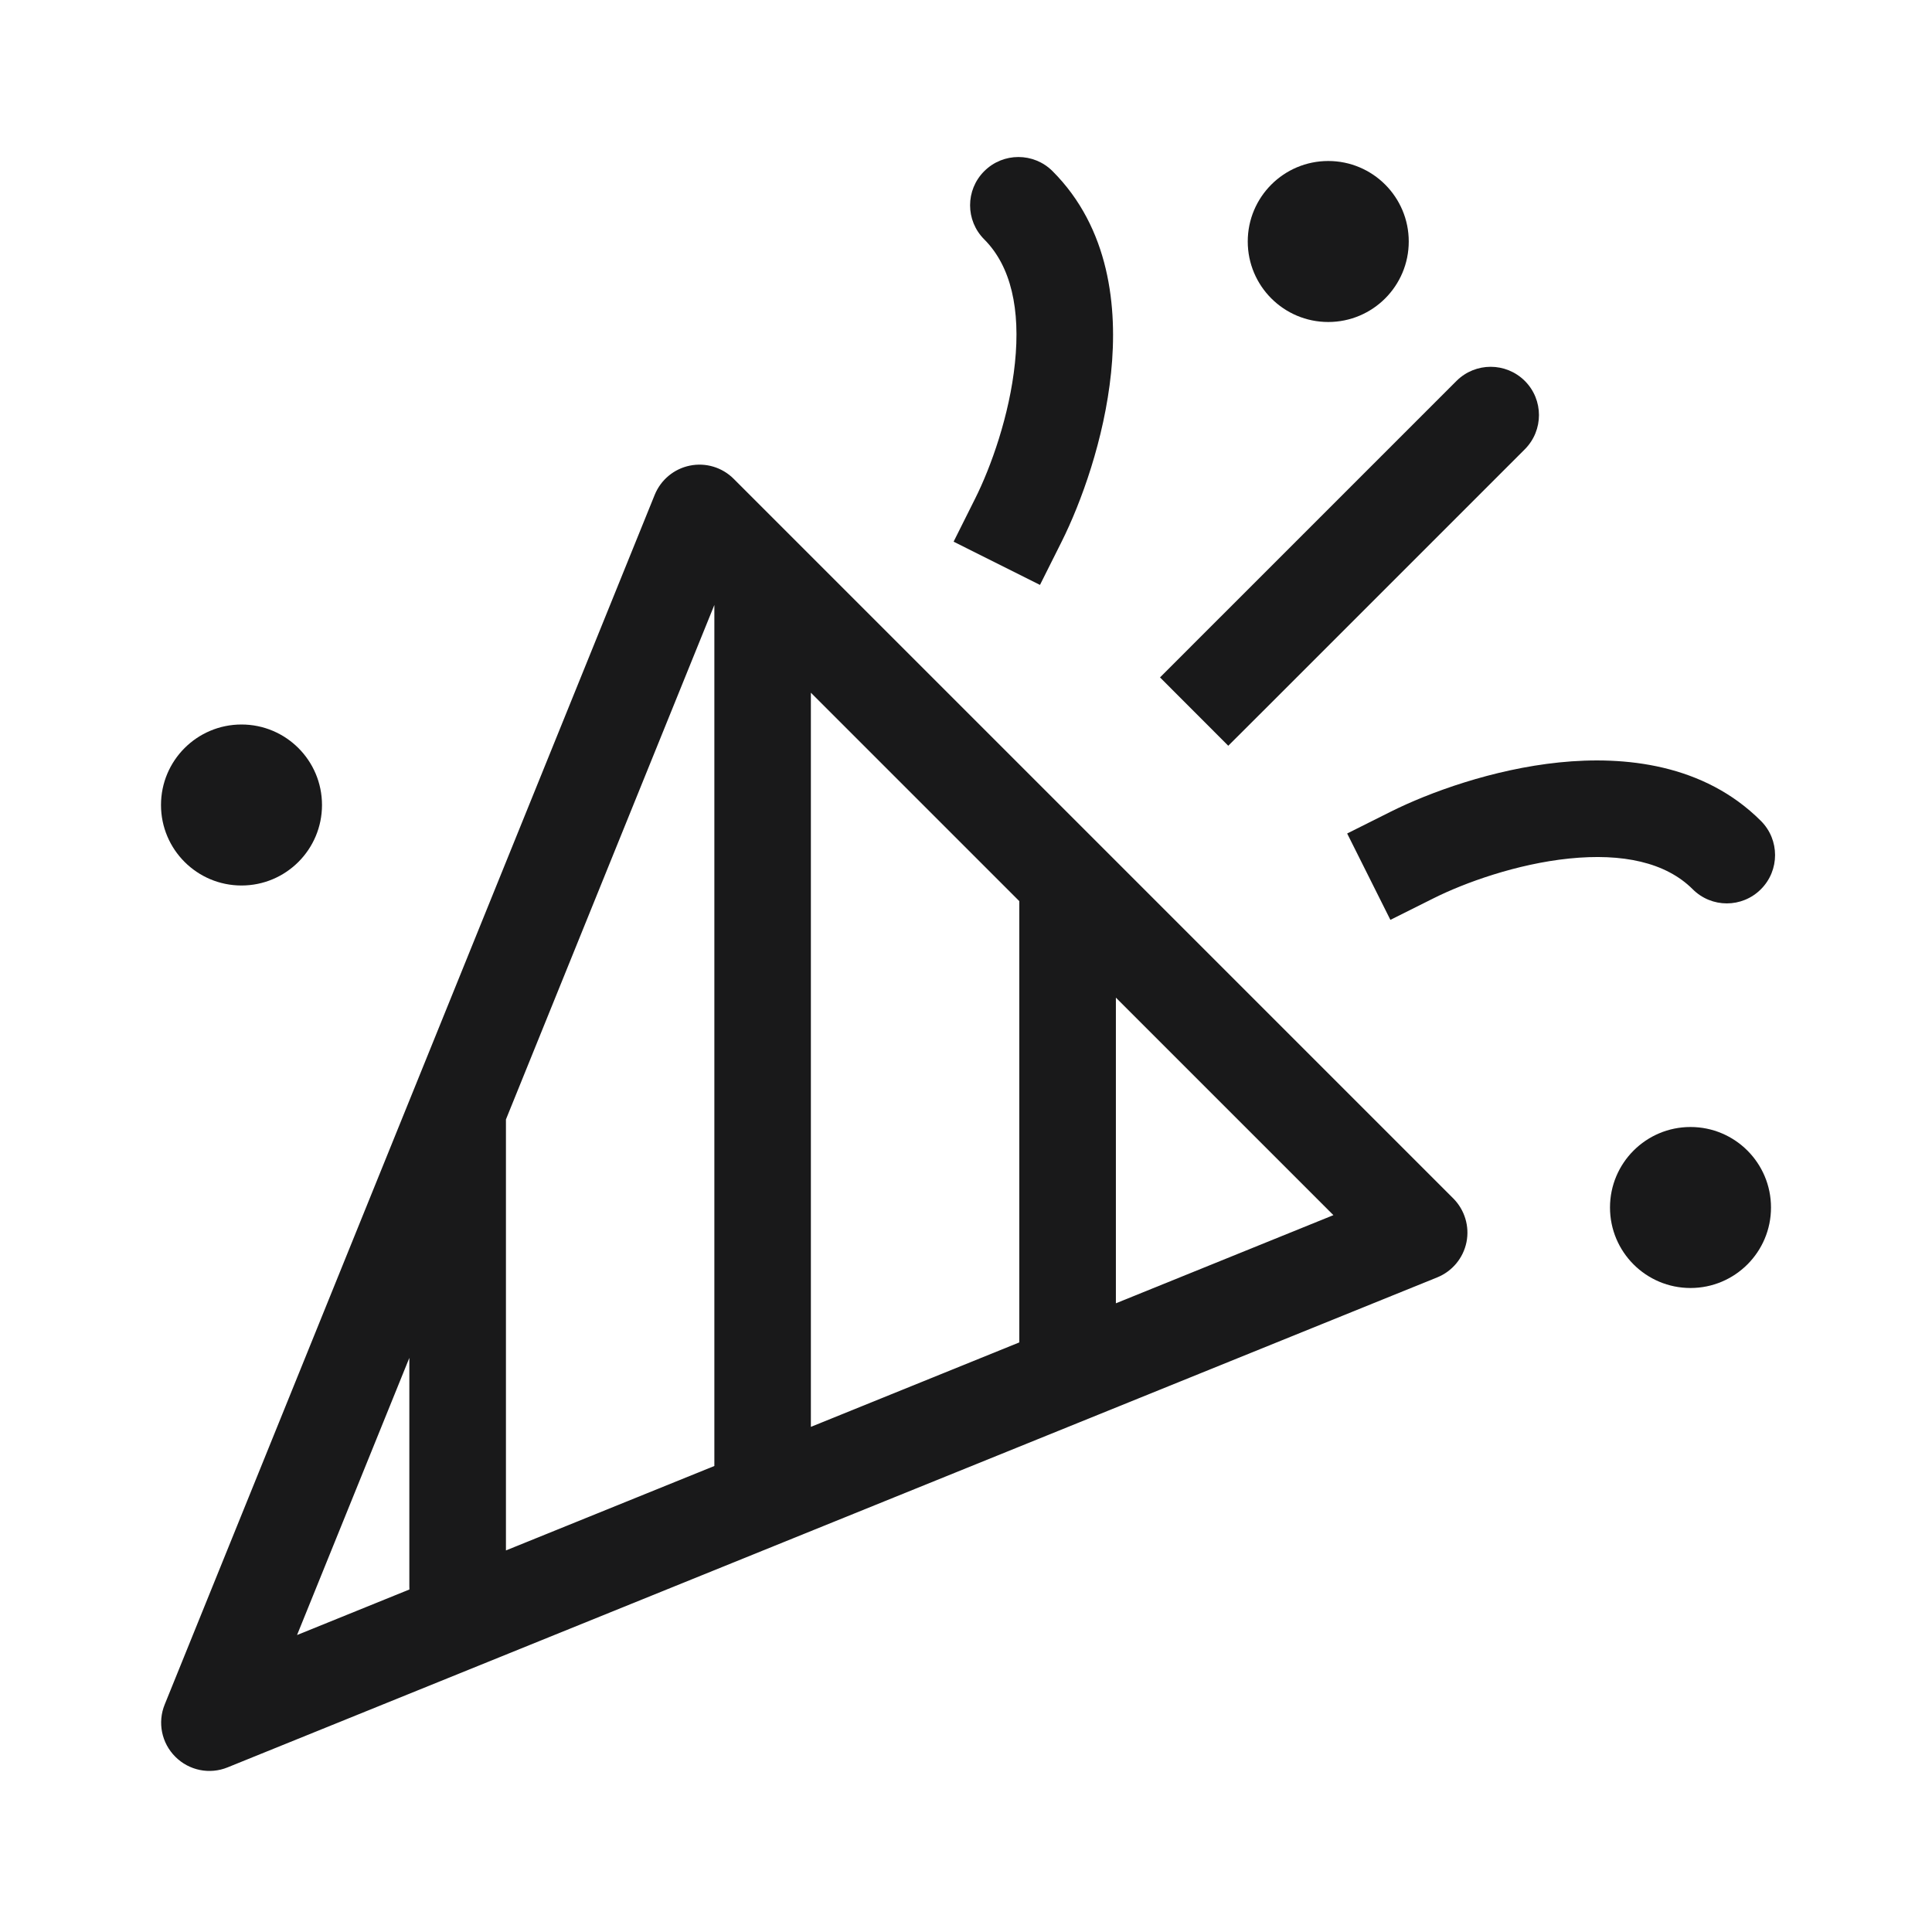
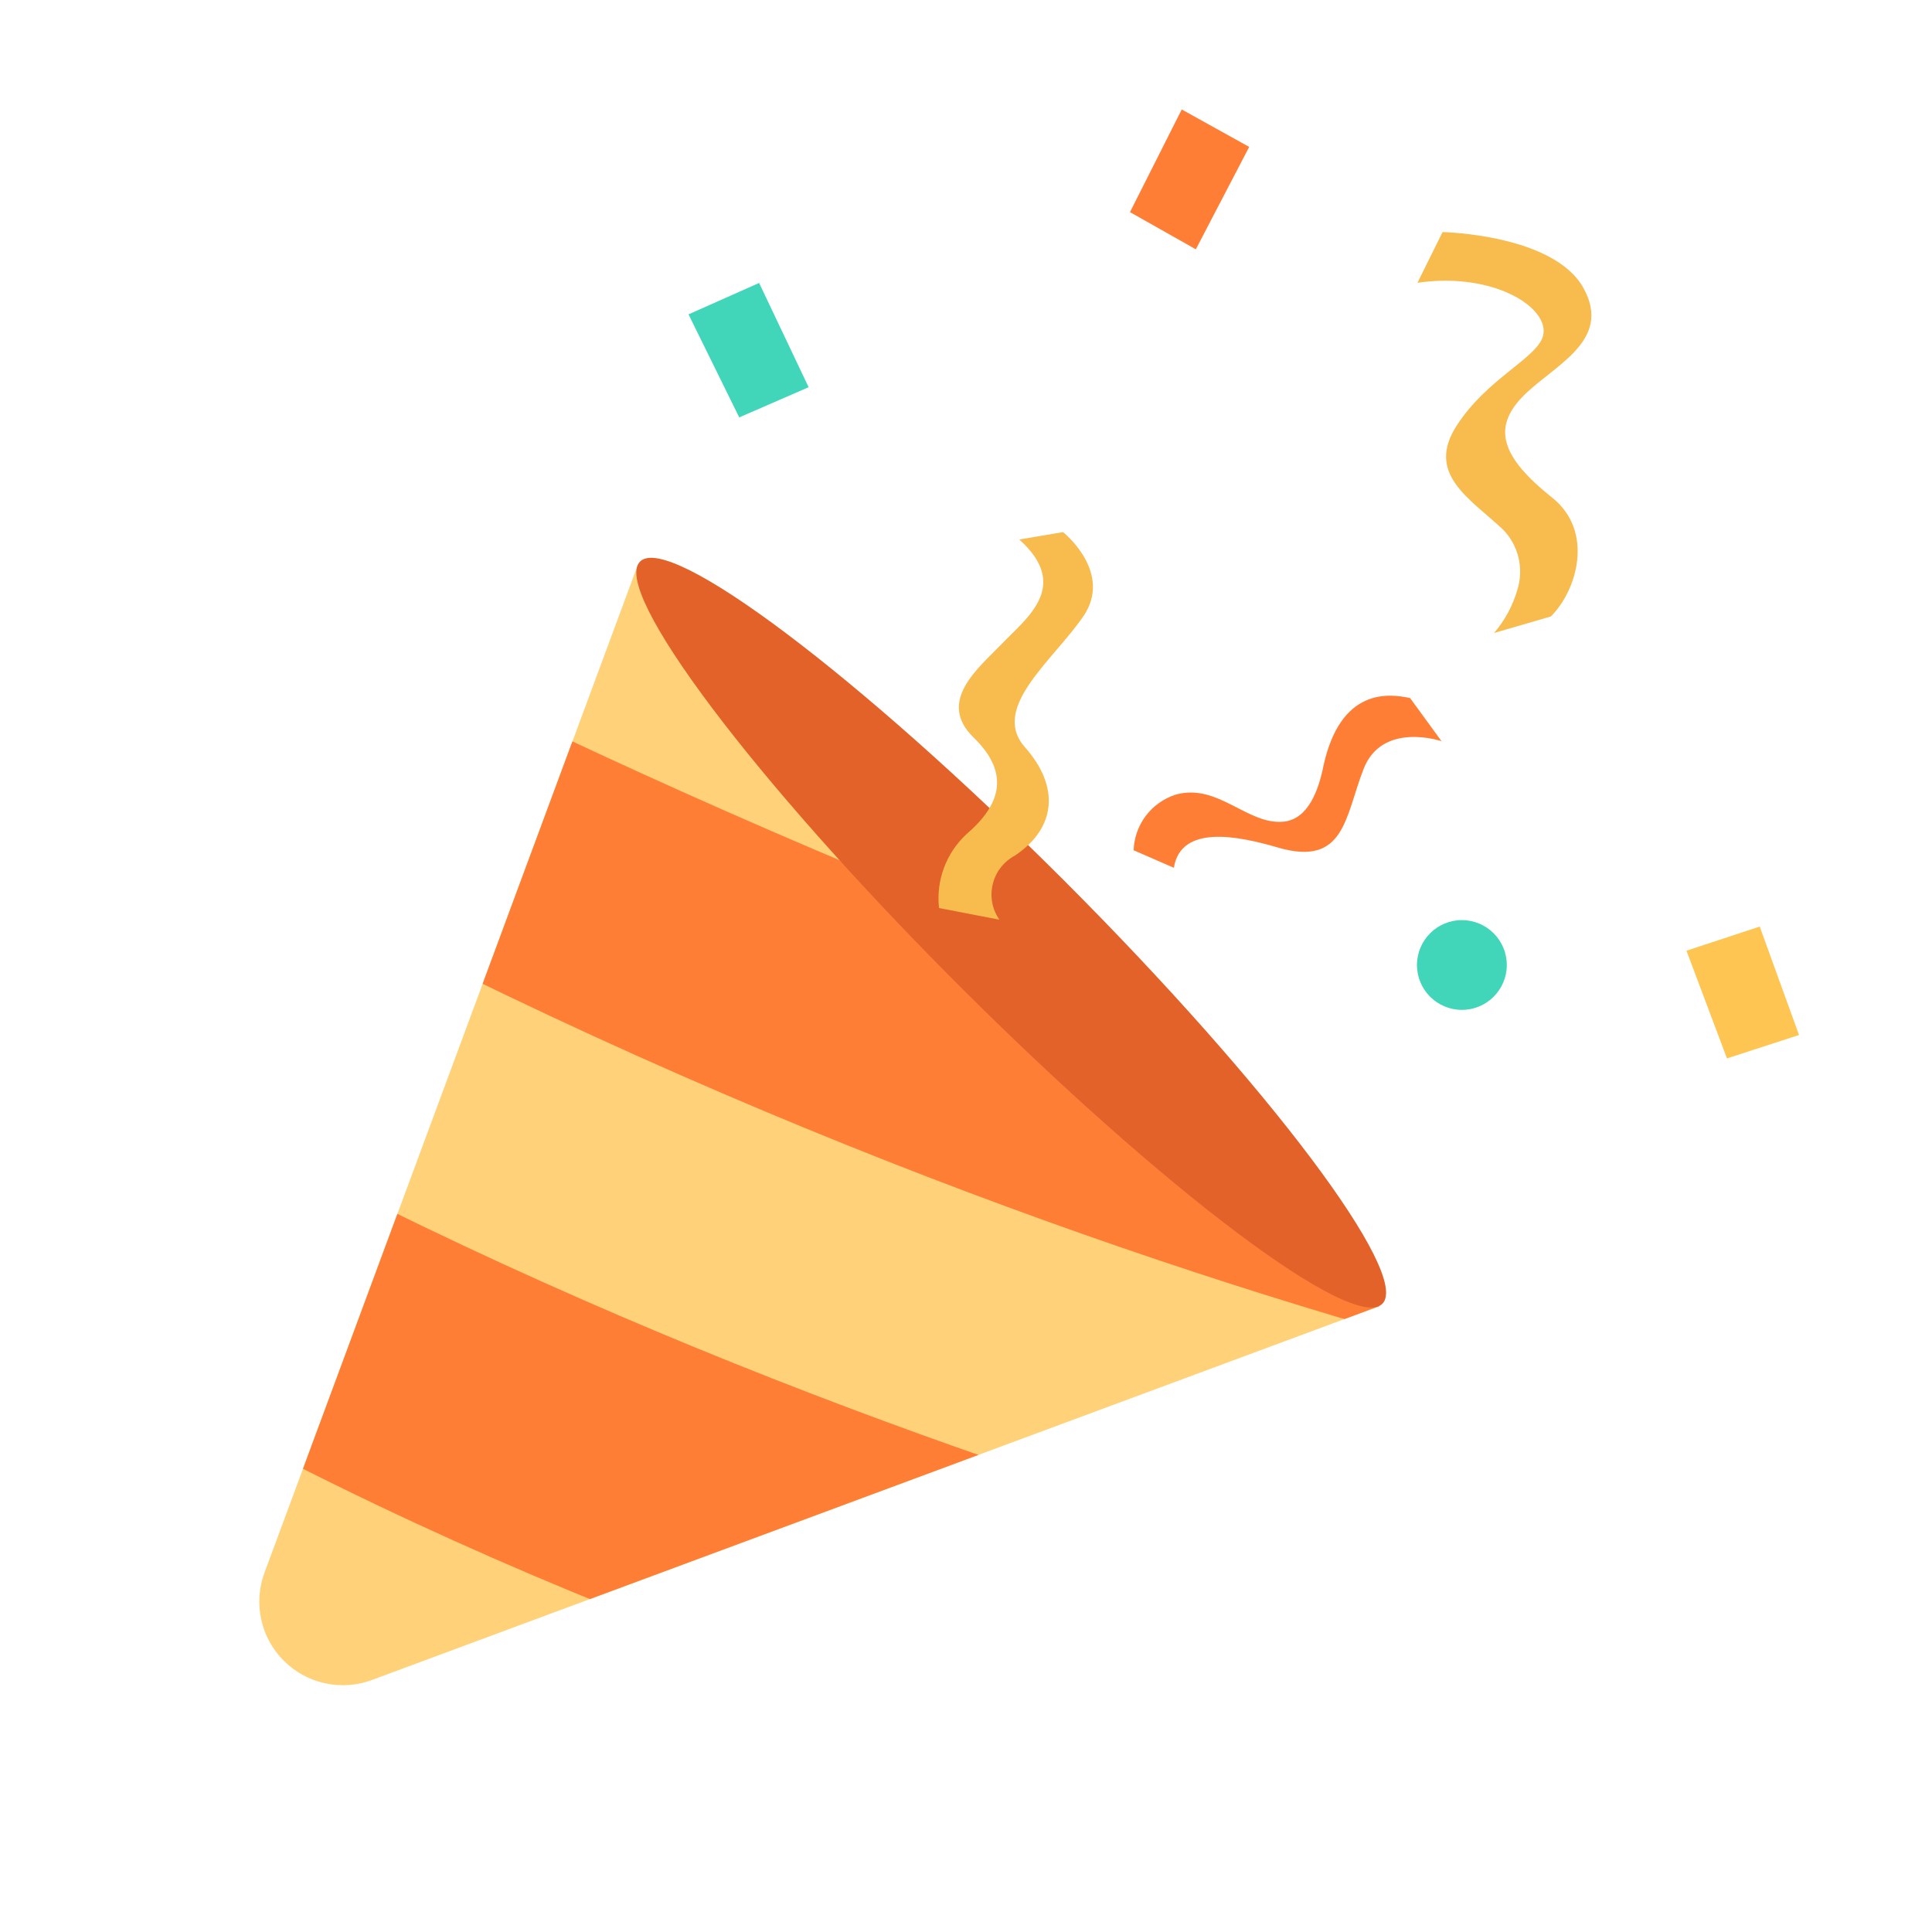
<svg xmlns="http://www.w3.org/2000/svg" width="24" height="24" viewBox="0 0 24 24" fill="none">
-   <path fill-rule="evenodd" clip-rule="evenodd" d="M12.114 6.193C12.307 5.808 12.541 5.161 12.608 4.509C12.677 3.845 12.561 3.309 12.227 2.974C11.992 2.74 11.992 2.36 12.227 2.126C12.461 1.892 12.841 1.892 13.075 2.126C13.784 2.835 13.886 3.819 13.802 4.632C13.717 5.458 13.43 6.245 13.188 6.729L12.919 7.266L11.846 6.729L12.114 6.193ZM18.942 5.581C19.176 5.346 19.176 4.966 18.942 4.732C18.707 4.498 18.328 4.498 18.093 4.732L14.834 7.991L14.41 8.415L15.258 9.264L15.683 8.84L18.942 5.581ZM9.114 5.948C8.971 5.805 8.767 5.744 8.57 5.784C8.373 5.824 8.209 5.96 8.133 6.147L2.046 21.174C1.955 21.397 2.007 21.653 2.178 21.823C2.348 21.994 2.604 22.046 2.827 21.955L17.854 15.868C18.041 15.792 18.177 15.628 18.217 15.431C18.257 15.234 18.195 15.03 18.053 14.887L9.114 5.948ZM6.285 13.906L8.874 7.515L8.874 18.211L6.285 19.26V13.906ZM12.662 16.676L10.073 17.725L10.073 8.605L12.662 11.194V11.496L12.662 16.676ZM13.862 16.19L13.862 12.393L16.564 15.095L13.862 16.19ZM5.085 19.705C5.085 19.719 5.085 19.732 5.086 19.745L3.69 20.311L5.085 16.868V19.705ZM19.492 10.665C18.84 10.732 18.193 10.966 17.808 11.159L17.272 11.427L16.735 10.354L17.272 10.085C17.756 9.843 18.543 9.556 19.369 9.471C20.182 9.388 21.166 9.489 21.875 10.198C22.109 10.432 22.109 10.812 21.875 11.046C21.641 11.281 21.261 11.281 21.027 11.046C20.692 10.712 20.156 10.597 19.492 10.665Z" fill="#19191A" />
-   <circle r="1" transform="matrix(-1 0 0 1 16.5 3)" fill="#19191A" />
-   <circle r="1" transform="matrix(-1 0 0 1 21 15)" fill="#19191A" />
-   <circle r="1" transform="matrix(-1 0 0 1 3 10)" fill="#19191A" />
+   <path d="M17.92 2.883C17.92 2.883 19.3 2.91 19.67 3.578C20.04 4.245 19.28 4.545 18.907 4.935C18.535 5.325 18.657 5.685 19.285 6.185C19.802 6.6 19.595 7.33 19.265 7.658L18.56 7.863C18.694 7.706 18.793 7.523 18.85 7.325C18.89 7.195 18.895 7.057 18.863 6.925C18.831 6.793 18.763 6.672 18.668 6.575C18.253 6.188 17.705 5.883 18.1 5.28C18.462 4.723 19.04 4.47 19.155 4.21C19.31 3.858 18.587 3.368 17.608 3.513L17.92 2.883Z" fill="#F7BB4E" />
+   <path d="M14.082 10.562C14.088 10.408 14.14 10.259 14.233 10.135C14.326 10.012 14.455 9.92 14.602 9.872C15.127 9.722 15.495 10.25 15.943 10.207C16.255 10.178 16.383 9.805 16.442 9.507C16.655 8.547 17.247 8.612 17.517 8.672L17.907 9.207C17.907 9.207 17.172 8.957 16.94 9.55C16.707 10.143 16.71 10.768 15.88 10.53C15.38 10.383 14.67 10.238 14.582 10.78L14.082 10.562Z" fill="#FF7E36" />
+   <path d="M14.037 2.635L14.68 1.36L15.518 1.825L14.855 3.097L14.037 2.635Z" fill="#FF7E36" />
+   <path d="M21.453 13.148L20.95 11.81L21.86 11.51L22.348 12.857L21.453 13.148Z" fill="#FFC552" />
+   <path d="M9.183 5.185L8.553 3.905L9.43 3.515L10.045 4.81L9.183 5.185Z" fill="#41D5B9" />
+   <path d="M18.16 12.545C17.852 12.545 17.602 12.295 17.602 11.988C17.602 11.68 17.852 11.43 18.16 11.43C18.468 11.43 18.718 11.68 18.718 11.988C18.718 12.295 18.468 12.545 18.16 12.545Z" fill="#41D5B9" />
+   <path d="M17.135 16.225L7.925 7.013L3.285 19.538C3.216 19.724 3.203 19.925 3.245 20.119C3.287 20.313 3.385 20.49 3.525 20.63C3.665 20.77 3.842 20.868 4.036 20.91C4.23 20.953 4.432 20.939 4.618 20.87L17.135 16.225Z" fill="#FFD279" />
+   <mask id="mask0_173_8081" style="mask-type:alpha" maskUnits="userSpaceOnUse" x="3" y="7" width="15" height="14">
+     <path d="M17.135 16.225L7.925 7.012L3.285 19.538C3.216 19.724 3.202 19.925 3.245 20.119C3.287 20.313 3.385 20.49 3.525 20.63C3.665 20.77 3.842 20.867 4.036 20.91C4.23 20.953 4.431 20.939 4.618 20.87L17.135 16.225Z" fill="#FFD279" />
+   </mask>
+   <g mask="url(#mask0_173_8081)">
+     <path d="M2.935 10.65C15.072 17.25 25.085 18.22 25.085 18.22L27.157 15.928C27.157 15.928 17.308 14.293 5.115 8.25C-7.077 2.207 -9.202 4.055 2.935 10.65Z" fill="#FF7E36" />
+     <path d="M7.538 5.657C17.067 10.597 29.61 13.217 29.61 13.217L31.79 10.807C31.79 10.807 18.2 7.057 9.918 2.792C1.635 -1.473 -2 0.72 7.538 5.657Z" fill="#41D5B9" />
+     <path d="M-1.297 15.295C9.338 22.447 20.575 23.307 20.575 23.307L22.75 20.897C22.75 20.897 11.188 19.062 0.88 12.885C-9.427 6.707 -11.532 8.412 -1.297 15.295Z" fill="#FF7E36" />
+   </g>
+   <path d="M11.909 12.238C9.363 9.692 7.591 7.336 7.951 6.976C8.311 6.615 10.667 8.388 13.214 10.934C15.76 13.48 17.532 15.836 17.172 16.196C16.811 16.557 14.455 14.785 11.909 12.238Z" fill="#E26229" />
+   <path d="M13.205 6.61C13.205 6.61 13.835 7.11 13.455 7.66C13.075 8.21 12.3 8.795 12.732 9.282C13.165 9.77 13.123 10.283 12.61 10.627C12.541 10.664 12.481 10.714 12.433 10.775C12.385 10.836 12.351 10.907 12.333 10.982C12.314 11.058 12.312 11.136 12.326 11.213C12.34 11.289 12.371 11.361 12.415 11.425L11.665 11.28C11.646 11.111 11.667 10.94 11.726 10.781C11.785 10.622 11.881 10.478 12.005 10.363C12.425 10.002 12.557 9.612 12.095 9.162C11.633 8.712 12.152 8.302 12.453 7.99C12.752 7.677 13.305 7.28 12.662 6.702L13.205 6.61Z" fill="#F7BB4E" />
</svg>
